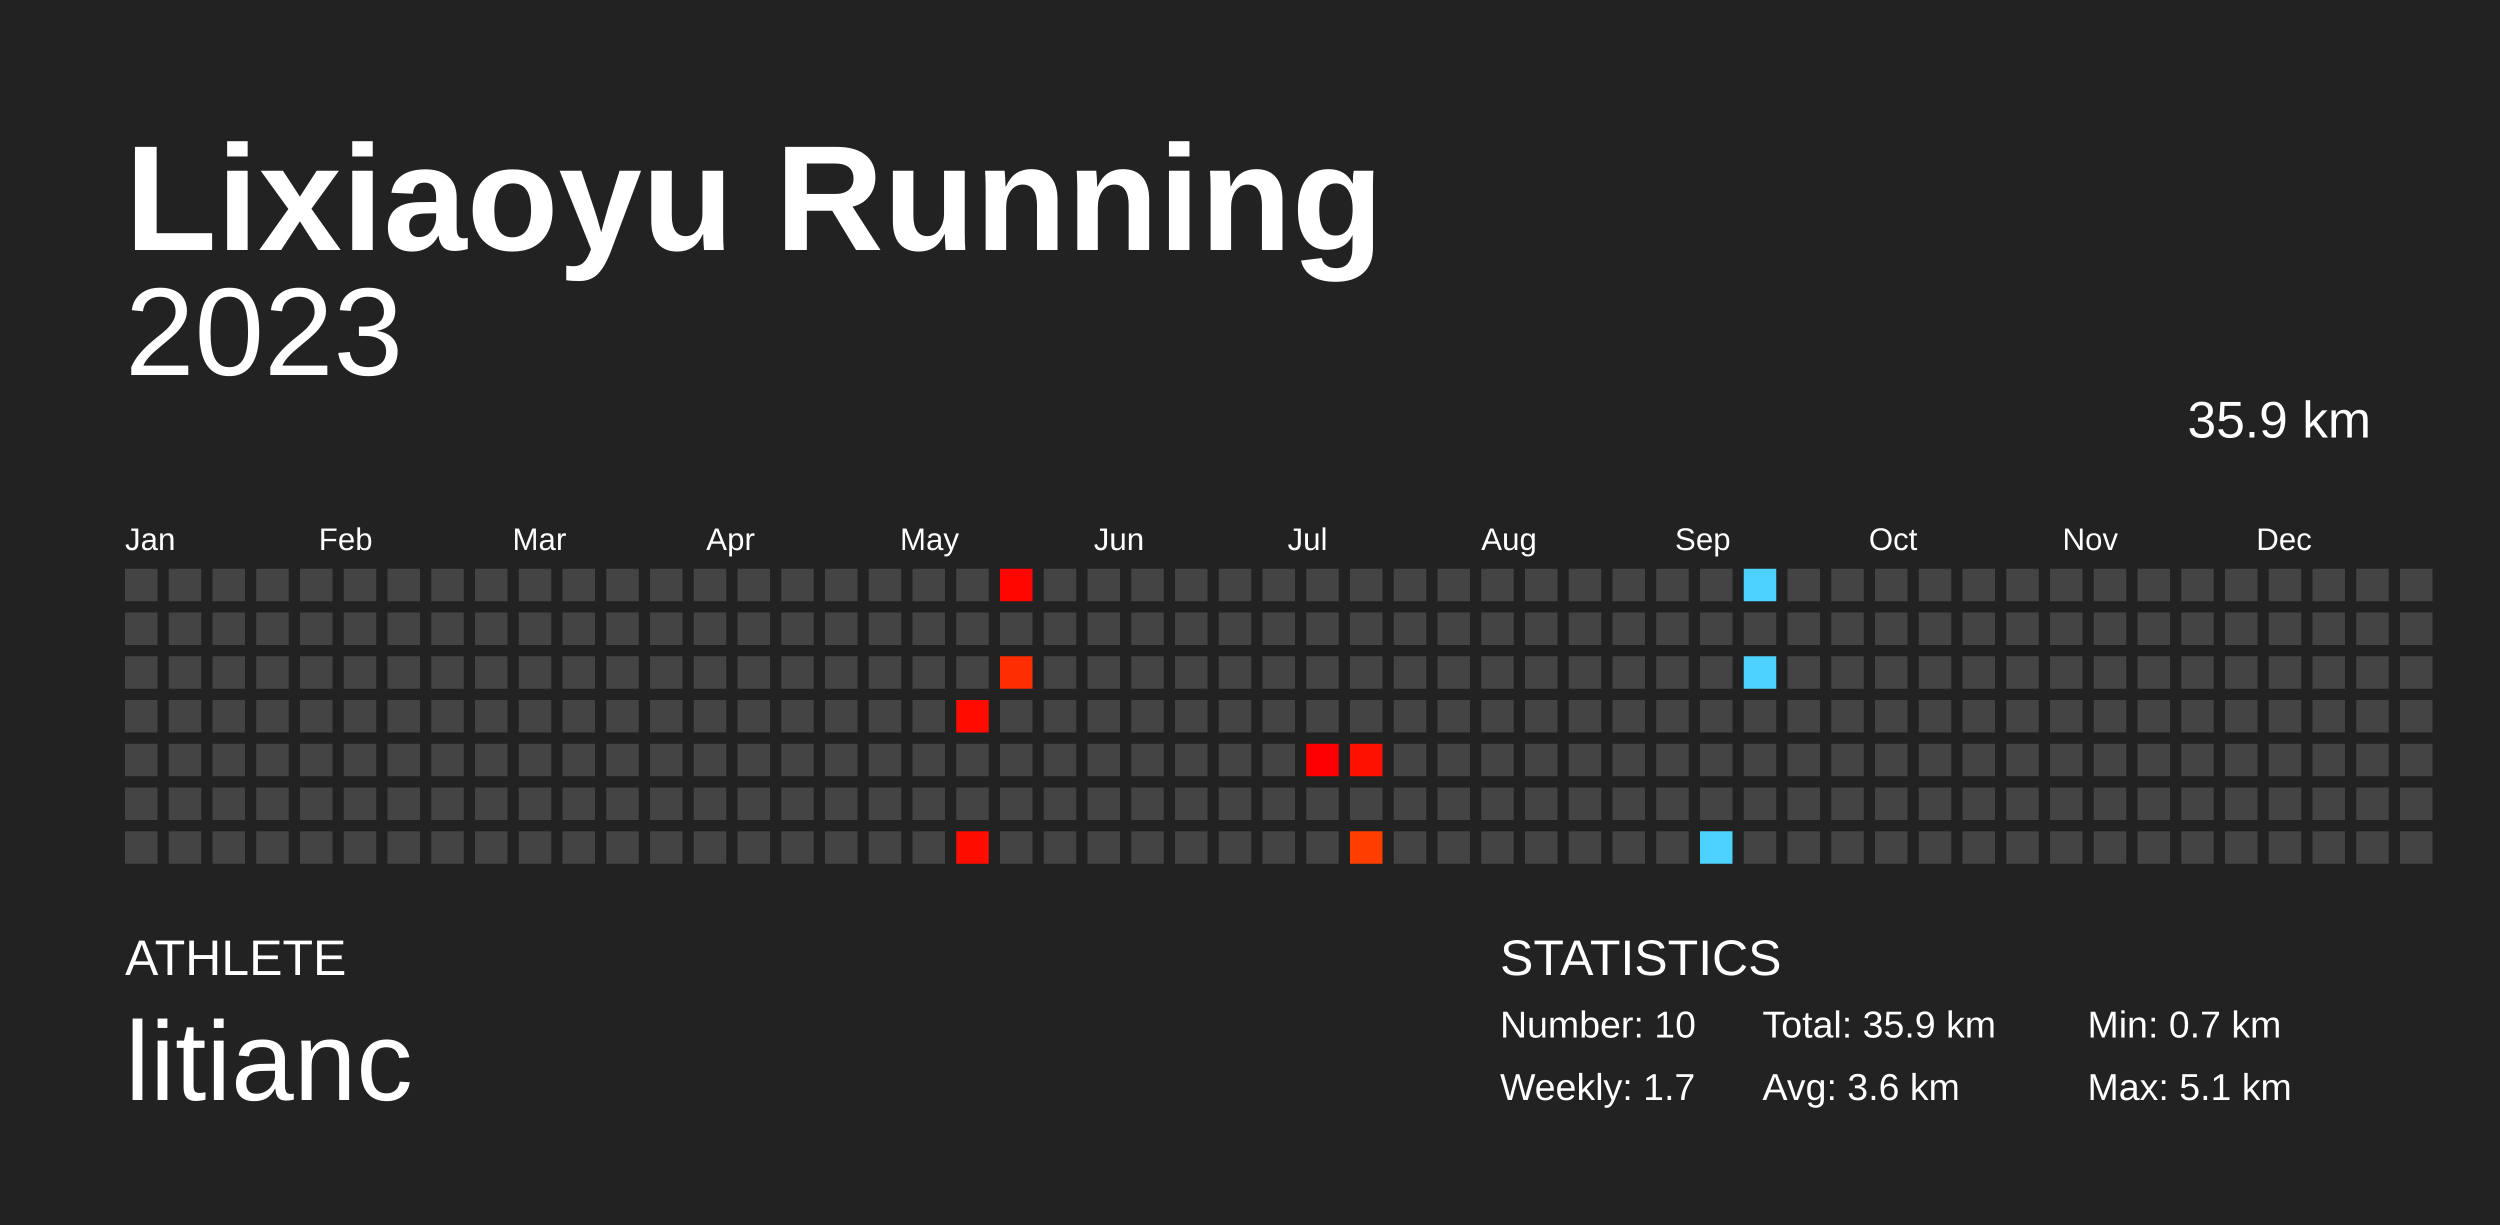
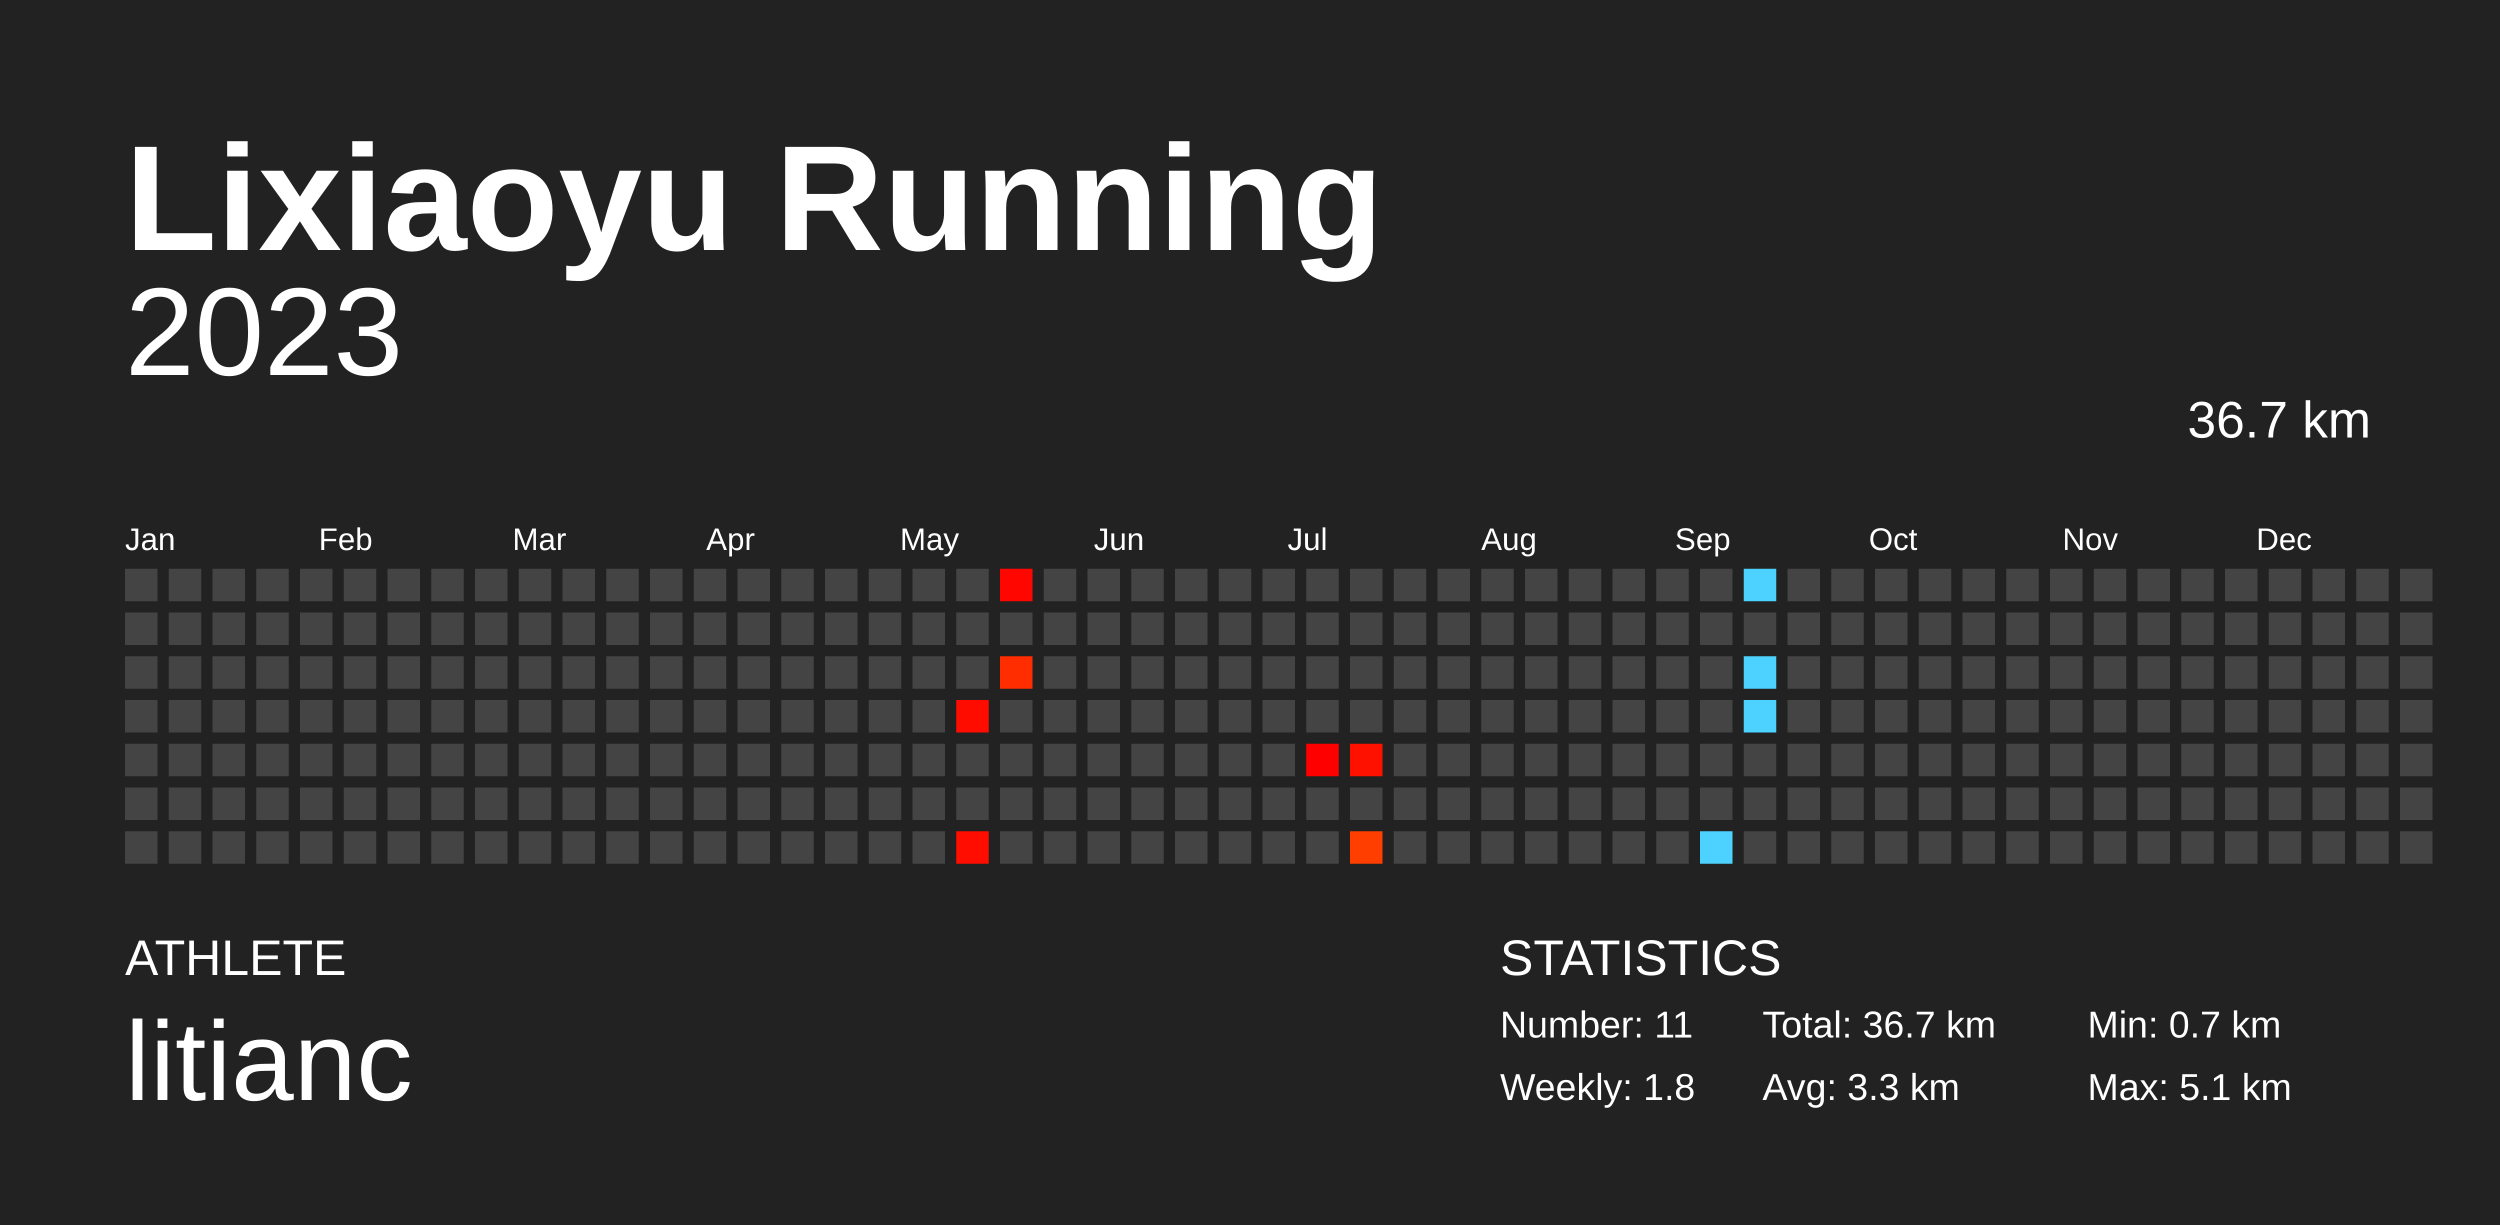
<svg xmlns="http://www.w3.org/2000/svg" baseProfile="full" height="98mm" version="1.1" viewBox="0,0,200,98" width="200mm">
  <defs />
  <rect fill="#222222" height="98" width="200" x="0" y="0" />
  <text fill="#FFFFFF" style="font-size:12px; font-family:Arial; font-weight:bold;" x="10" y="20">Lixiaoyu Running</text>
  <text fill="#FFFFFF" style="font-size:4px; font-family:Arial" x="10" y="78">ATHLETE</text>
  <text fill="#FFFFFF" style="font-size:9px; font-family:Arial" x="10" y="88">litianc</text>
  <text fill="#FFFFFF" style="font-size:4px; font-family:Arial" x="120" y="78">STATISTICS</text>
-   <text fill="#FFFFFF" style="font-size:3px; font-family:Arial" x="120" y="83">Number: 10</text>
-   <text fill="#FFFFFF" style="font-size:3px; font-family:Arial" x="120" y="88">Weekly: 1.7</text>
-   <text fill="#FFFFFF" style="font-size:3px; font-family:Arial" x="141" y="83">Total: 35.9 km</text>
-   <text fill="#FFFFFF" style="font-size:3px; font-family:Arial" x="141" y="88">Avg: 3.6 km</text>
+   <text fill="#FFFFFF" style="font-size:3px; font-family:Arial" x="120" y="83">Number: 11</text>
+   <text fill="#FFFFFF" style="font-size:3px; font-family:Arial" x="120" y="88">Weekly: 1.8</text>
+   <text fill="#FFFFFF" style="font-size:3px; font-family:Arial" x="141" y="83">Total: 36.7 km</text>
+   <text fill="#FFFFFF" style="font-size:3px; font-family:Arial" x="141" y="88">Avg: 3.3 km</text>
  <text fill="#FFFFFF" style="font-size:3px; font-family:Arial" x="167" y="83">Min: 0.7 km</text>
  <text fill="#FFFFFF" style="font-size:3px; font-family:Arial" x="167" y="88">Max: 5.1 km</text>
  <text alignment-baseline="hanging" fill="#FFFFFF" style="font-size:10.0px; font-family:Arial;" x="10" y="30">2023</text>
-   <text alignment-baseline="hanging" fill="#FFFFFF" style="font-size:4.125px; font-family:Arial;" x="175" y="35">35.9 km</text>
+   <text alignment-baseline="hanging" fill="#FFFFFF" style="font-size:4.125px; font-family:Arial;" x="175" y="35">36.7 km</text>
  <text fill="#FFFFFF" style="font-size:2.5px; font-family:Arial" x="10.0" y="44">Jan</text>
  <text fill="#FFFFFF" style="font-size:2.5px; font-family:Arial" x="25.5" y="44">Feb</text>
  <text fill="#FFFFFF" style="font-size:2.5px; font-family:Arial" x="41.0" y="44">Mar</text>
  <text fill="#FFFFFF" style="font-size:2.5px; font-family:Arial" x="56.5" y="44">Apr</text>
  <text fill="#FFFFFF" style="font-size:2.5px; font-family:Arial" x="72.0" y="44">May</text>
  <text fill="#FFFFFF" style="font-size:2.5px; font-family:Arial" x="87.5" y="44">Jun</text>
  <text fill="#FFFFFF" style="font-size:2.5px; font-family:Arial" x="103.0" y="44">Jul</text>
  <text fill="#FFFFFF" style="font-size:2.5px; font-family:Arial" x="118.5" y="44">Aug</text>
  <text fill="#FFFFFF" style="font-size:2.5px; font-family:Arial" x="134.0" y="44">Sep</text>
  <text fill="#FFFFFF" style="font-size:2.5px; font-family:Arial" x="149.5" y="44">Oct</text>
  <text fill="#FFFFFF" style="font-size:2.5px; font-family:Arial" x="165.0" y="44">Nov</text>
  <text fill="#FFFFFF" style="font-size:2.5px; font-family:Arial" x="180.5" y="44">Dec</text>
  <rect fill="#444444" height="2.6" width="2.6" x="10.0" y="45.5" />
  <rect fill="#444444" height="2.6" width="2.6" x="10.0" y="49.0" />
  <rect fill="#444444" height="2.6" width="2.6" x="10.0" y="52.5" />
  <rect fill="#444444" height="2.6" width="2.6" x="10.0" y="56.0" />
  <rect fill="#444444" height="2.6" width="2.6" x="10.0" y="59.5" />
  <rect fill="#444444" height="2.6" width="2.6" x="10.0" y="63.0" />
  <rect fill="#444444" height="2.6" width="2.6" x="10.0" y="66.5" />
  <rect fill="#444444" height="2.6" width="2.6" x="13.5" y="45.5" />
  <rect fill="#444444" height="2.6" width="2.6" x="13.5" y="49.0" />
  <rect fill="#444444" height="2.6" width="2.6" x="13.5" y="52.5" />
  <rect fill="#444444" height="2.6" width="2.6" x="13.5" y="56.0" />
  <rect fill="#444444" height="2.6" width="2.6" x="13.5" y="59.5" />
  <rect fill="#444444" height="2.6" width="2.6" x="13.5" y="63.0" />
  <rect fill="#444444" height="2.6" width="2.6" x="13.5" y="66.5" />
  <rect fill="#444444" height="2.6" width="2.6" x="17.0" y="45.5" />
  <rect fill="#444444" height="2.6" width="2.6" x="17.0" y="49.0" />
  <rect fill="#444444" height="2.6" width="2.6" x="17.0" y="52.5" />
  <rect fill="#444444" height="2.6" width="2.6" x="17.0" y="56.0" />
  <rect fill="#444444" height="2.6" width="2.6" x="17.0" y="59.5" />
  <rect fill="#444444" height="2.6" width="2.6" x="17.0" y="63.0" />
  <rect fill="#444444" height="2.6" width="2.6" x="17.0" y="66.5" />
  <rect fill="#444444" height="2.6" width="2.6" x="20.5" y="45.5" />
  <rect fill="#444444" height="2.6" width="2.6" x="20.5" y="49.0" />
  <rect fill="#444444" height="2.6" width="2.6" x="20.5" y="52.5" />
  <rect fill="#444444" height="2.6" width="2.6" x="20.5" y="56.0" />
  <rect fill="#444444" height="2.6" width="2.6" x="20.5" y="59.5" />
  <rect fill="#444444" height="2.6" width="2.6" x="20.5" y="63.0" />
  <rect fill="#444444" height="2.6" width="2.6" x="20.5" y="66.5" />
  <rect fill="#444444" height="2.6" width="2.6" x="24.0" y="45.5" />
  <rect fill="#444444" height="2.6" width="2.6" x="24.0" y="49.0" />
  <rect fill="#444444" height="2.6" width="2.6" x="24.0" y="52.5" />
  <rect fill="#444444" height="2.6" width="2.6" x="24.0" y="56.0" />
  <rect fill="#444444" height="2.6" width="2.6" x="24.0" y="59.5" />
  <rect fill="#444444" height="2.6" width="2.6" x="24.0" y="63.0" />
  <rect fill="#444444" height="2.6" width="2.6" x="24.0" y="66.5" />
  <rect fill="#444444" height="2.6" width="2.6" x="27.5" y="45.5" />
  <rect fill="#444444" height="2.6" width="2.6" x="27.5" y="49.0" />
  <rect fill="#444444" height="2.6" width="2.6" x="27.5" y="52.5" />
  <rect fill="#444444" height="2.6" width="2.6" x="27.5" y="56.0" />
  <rect fill="#444444" height="2.6" width="2.6" x="27.5" y="59.5" />
  <rect fill="#444444" height="2.6" width="2.6" x="27.5" y="63.0" />
  <rect fill="#444444" height="2.6" width="2.6" x="27.5" y="66.5" />
  <rect fill="#444444" height="2.6" width="2.6" x="31.0" y="45.5" />
  <rect fill="#444444" height="2.6" width="2.6" x="31.0" y="49.0" />
  <rect fill="#444444" height="2.6" width="2.6" x="31.0" y="52.5" />
  <rect fill="#444444" height="2.6" width="2.6" x="31.0" y="56.0" />
  <rect fill="#444444" height="2.6" width="2.6" x="31.0" y="59.5" />
  <rect fill="#444444" height="2.6" width="2.6" x="31.0" y="63.0" />
  <rect fill="#444444" height="2.6" width="2.6" x="31.0" y="66.5" />
  <rect fill="#444444" height="2.6" width="2.6" x="34.5" y="45.5" />
  <rect fill="#444444" height="2.6" width="2.6" x="34.5" y="49.0" />
  <rect fill="#444444" height="2.6" width="2.6" x="34.5" y="52.5" />
  <rect fill="#444444" height="2.6" width="2.6" x="34.5" y="56.0" />
  <rect fill="#444444" height="2.6" width="2.6" x="34.5" y="59.5" />
  <rect fill="#444444" height="2.6" width="2.6" x="34.5" y="63.0" />
  <rect fill="#444444" height="2.6" width="2.6" x="34.5" y="66.5" />
  <rect fill="#444444" height="2.6" width="2.6" x="38.0" y="45.5" />
  <rect fill="#444444" height="2.6" width="2.6" x="38.0" y="49.0" />
  <rect fill="#444444" height="2.6" width="2.6" x="38.0" y="52.5" />
  <rect fill="#444444" height="2.6" width="2.6" x="38.0" y="56.0" />
  <rect fill="#444444" height="2.6" width="2.6" x="38.0" y="59.5" />
  <rect fill="#444444" height="2.6" width="2.6" x="38.0" y="63.0" />
  <rect fill="#444444" height="2.6" width="2.6" x="38.0" y="66.5" />
  <rect fill="#444444" height="2.6" width="2.6" x="41.5" y="45.5" />
  <rect fill="#444444" height="2.6" width="2.6" x="41.5" y="49.0" />
  <rect fill="#444444" height="2.6" width="2.6" x="41.5" y="52.5" />
  <rect fill="#444444" height="2.6" width="2.6" x="41.5" y="56.0" />
  <rect fill="#444444" height="2.6" width="2.6" x="41.5" y="59.5" />
  <rect fill="#444444" height="2.6" width="2.6" x="41.5" y="63.0" />
  <rect fill="#444444" height="2.6" width="2.6" x="41.5" y="66.5" />
  <rect fill="#444444" height="2.6" width="2.6" x="45.0" y="45.5" />
  <rect fill="#444444" height="2.6" width="2.6" x="45.0" y="49.0" />
  <rect fill="#444444" height="2.6" width="2.6" x="45.0" y="52.5" />
  <rect fill="#444444" height="2.6" width="2.6" x="45.0" y="56.0" />
  <rect fill="#444444" height="2.6" width="2.6" x="45.0" y="59.5" />
  <rect fill="#444444" height="2.6" width="2.6" x="45.0" y="63.0" />
  <rect fill="#444444" height="2.6" width="2.6" x="45.0" y="66.5" />
  <rect fill="#444444" height="2.6" width="2.6" x="48.5" y="45.5" />
  <rect fill="#444444" height="2.6" width="2.6" x="48.5" y="49.0" />
  <rect fill="#444444" height="2.6" width="2.6" x="48.5" y="52.5" />
  <rect fill="#444444" height="2.6" width="2.6" x="48.5" y="56.0" />
  <rect fill="#444444" height="2.6" width="2.6" x="48.5" y="59.5" />
  <rect fill="#444444" height="2.6" width="2.6" x="48.5" y="63.0" />
  <rect fill="#444444" height="2.6" width="2.6" x="48.5" y="66.5" />
  <rect fill="#444444" height="2.6" width="2.6" x="52.0" y="45.5" />
  <rect fill="#444444" height="2.6" width="2.6" x="52.0" y="49.0" />
  <rect fill="#444444" height="2.6" width="2.6" x="52.0" y="52.5" />
  <rect fill="#444444" height="2.6" width="2.6" x="52.0" y="56.0" />
  <rect fill="#444444" height="2.6" width="2.6" x="52.0" y="59.5" />
  <rect fill="#444444" height="2.6" width="2.6" x="52.0" y="63.0" />
  <rect fill="#444444" height="2.6" width="2.6" x="52.0" y="66.5" />
  <rect fill="#444444" height="2.6" width="2.6" x="55.5" y="45.5" />
  <rect fill="#444444" height="2.6" width="2.6" x="55.5" y="49.0" />
  <rect fill="#444444" height="2.6" width="2.6" x="55.5" y="52.5" />
  <rect fill="#444444" height="2.6" width="2.6" x="55.5" y="56.0" />
  <rect fill="#444444" height="2.6" width="2.6" x="55.5" y="59.5" />
  <rect fill="#444444" height="2.6" width="2.6" x="55.5" y="63.0" />
  <rect fill="#444444" height="2.6" width="2.6" x="55.5" y="66.5" />
  <rect fill="#444444" height="2.6" width="2.6" x="59.0" y="45.5" />
  <rect fill="#444444" height="2.6" width="2.6" x="59.0" y="49.0" />
  <rect fill="#444444" height="2.6" width="2.6" x="59.0" y="52.5" />
  <rect fill="#444444" height="2.6" width="2.6" x="59.0" y="56.0" />
  <rect fill="#444444" height="2.6" width="2.6" x="59.0" y="59.5" />
  <rect fill="#444444" height="2.6" width="2.6" x="59.0" y="63.0" />
  <rect fill="#444444" height="2.6" width="2.6" x="59.0" y="66.5" />
  <rect fill="#444444" height="2.6" width="2.6" x="62.5" y="45.5" />
  <rect fill="#444444" height="2.6" width="2.6" x="62.5" y="49.0" />
  <rect fill="#444444" height="2.6" width="2.6" x="62.5" y="52.5" />
  <rect fill="#444444" height="2.6" width="2.6" x="62.5" y="56.0" />
  <rect fill="#444444" height="2.6" width="2.6" x="62.5" y="59.5" />
  <rect fill="#444444" height="2.6" width="2.6" x="62.5" y="63.0" />
  <rect fill="#444444" height="2.6" width="2.6" x="62.5" y="66.5" />
  <rect fill="#444444" height="2.6" width="2.6" x="66.0" y="45.5" />
  <rect fill="#444444" height="2.6" width="2.6" x="66.0" y="49.0" />
  <rect fill="#444444" height="2.6" width="2.6" x="66.0" y="52.5" />
  <rect fill="#444444" height="2.6" width="2.6" x="66.0" y="56.0" />
  <rect fill="#444444" height="2.6" width="2.6" x="66.0" y="59.5" />
  <rect fill="#444444" height="2.6" width="2.6" x="66.0" y="63.0" />
  <rect fill="#444444" height="2.6" width="2.6" x="66.0" y="66.5" />
  <rect fill="#444444" height="2.6" width="2.6" x="69.5" y="45.5" />
  <rect fill="#444444" height="2.6" width="2.6" x="69.5" y="49.0" />
  <rect fill="#444444" height="2.6" width="2.6" x="69.5" y="52.5" />
  <rect fill="#444444" height="2.6" width="2.6" x="69.5" y="56.0" />
  <rect fill="#444444" height="2.6" width="2.6" x="69.5" y="59.5" />
  <rect fill="#444444" height="2.6" width="2.6" x="69.5" y="63.0" />
  <rect fill="#444444" height="2.6" width="2.6" x="69.5" y="66.5" />
  <rect fill="#444444" height="2.6" width="2.6" x="73.0" y="45.5" />
  <rect fill="#444444" height="2.6" width="2.6" x="73.0" y="49.0" />
  <rect fill="#444444" height="2.6" width="2.6" x="73.0" y="52.5" />
  <rect fill="#444444" height="2.6" width="2.6" x="73.0" y="56.0" />
  <rect fill="#444444" height="2.6" width="2.6" x="73.0" y="59.5" />
  <rect fill="#444444" height="2.6" width="2.6" x="73.0" y="63.0" />
  <rect fill="#444444" height="2.6" width="2.6" x="73.0" y="66.5" />
  <rect fill="#444444" height="2.6" width="2.6" x="76.5" y="45.5" />
  <rect fill="#444444" height="2.6" width="2.6" x="76.5" y="49.0" />
  <rect fill="#444444" height="2.6" width="2.6" x="76.5" y="52.5" />
  <rect fill="#ff0c00" height="2.6" width="2.6" x="76.5" y="56.0" />
  <rect fill="#444444" height="2.6" width="2.6" x="76.5" y="59.5" />
  <rect fill="#444444" height="2.6" width="2.6" x="76.5" y="63.0" />
  <rect fill="#ff0d00" height="2.6" width="2.6" x="76.5" y="66.5" />
  <rect fill="#ff0700" height="2.6" width="2.6" x="80.0" y="45.5" />
  <rect fill="#444444" height="2.6" width="2.6" x="80.0" y="49.0" />
  <rect fill="#ff2d00" height="2.6" width="2.6" x="80.0" y="52.5" />
  <rect fill="#444444" height="2.6" width="2.6" x="80.0" y="56.0" />
  <rect fill="#444444" height="2.6" width="2.6" x="80.0" y="59.5" />
  <rect fill="#444444" height="2.6" width="2.6" x="80.0" y="63.0" />
  <rect fill="#444444" height="2.6" width="2.6" x="80.0" y="66.5" />
  <rect fill="#444444" height="2.6" width="2.6" x="83.5" y="45.5" />
  <rect fill="#444444" height="2.6" width="2.6" x="83.5" y="49.0" />
  <rect fill="#444444" height="2.6" width="2.6" x="83.5" y="52.5" />
  <rect fill="#444444" height="2.6" width="2.6" x="83.5" y="56.0" />
  <rect fill="#444444" height="2.6" width="2.6" x="83.5" y="59.5" />
  <rect fill="#444444" height="2.6" width="2.6" x="83.5" y="63.0" />
  <rect fill="#444444" height="2.6" width="2.6" x="83.5" y="66.5" />
  <rect fill="#444444" height="2.6" width="2.6" x="87.0" y="45.5" />
  <rect fill="#444444" height="2.6" width="2.6" x="87.0" y="49.0" />
  <rect fill="#444444" height="2.6" width="2.6" x="87.0" y="52.5" />
  <rect fill="#444444" height="2.6" width="2.6" x="87.0" y="56.0" />
  <rect fill="#444444" height="2.6" width="2.6" x="87.0" y="59.5" />
  <rect fill="#444444" height="2.6" width="2.6" x="87.0" y="63.0" />
  <rect fill="#444444" height="2.6" width="2.6" x="87.0" y="66.5" />
  <rect fill="#444444" height="2.6" width="2.6" x="90.5" y="45.5" />
  <rect fill="#444444" height="2.6" width="2.6" x="90.5" y="49.0" />
  <rect fill="#444444" height="2.6" width="2.6" x="90.5" y="52.5" />
  <rect fill="#444444" height="2.6" width="2.6" x="90.5" y="56.0" />
  <rect fill="#444444" height="2.6" width="2.6" x="90.5" y="59.5" />
  <rect fill="#444444" height="2.6" width="2.6" x="90.5" y="63.0" />
  <rect fill="#444444" height="2.6" width="2.6" x="90.5" y="66.5" />
  <rect fill="#444444" height="2.6" width="2.6" x="94.0" y="45.5" />
  <rect fill="#444444" height="2.6" width="2.6" x="94.0" y="49.0" />
  <rect fill="#444444" height="2.6" width="2.6" x="94.0" y="52.5" />
  <rect fill="#444444" height="2.6" width="2.6" x="94.0" y="56.0" />
  <rect fill="#444444" height="2.6" width="2.6" x="94.0" y="59.5" />
  <rect fill="#444444" height="2.6" width="2.6" x="94.0" y="63.0" />
  <rect fill="#444444" height="2.6" width="2.6" x="94.0" y="66.5" />
  <rect fill="#444444" height="2.6" width="2.6" x="97.5" y="45.5" />
  <rect fill="#444444" height="2.6" width="2.6" x="97.5" y="49.0" />
  <rect fill="#444444" height="2.6" width="2.6" x="97.5" y="52.5" />
  <rect fill="#444444" height="2.6" width="2.6" x="97.5" y="56.0" />
  <rect fill="#444444" height="2.6" width="2.6" x="97.5" y="59.5" />
  <rect fill="#444444" height="2.6" width="2.6" x="97.5" y="63.0" />
  <rect fill="#444444" height="2.6" width="2.6" x="97.5" y="66.5" />
  <rect fill="#444444" height="2.6" width="2.6" x="101.0" y="45.5" />
  <rect fill="#444444" height="2.6" width="2.6" x="101.0" y="49.0" />
  <rect fill="#444444" height="2.6" width="2.6" x="101.0" y="52.5" />
  <rect fill="#444444" height="2.6" width="2.6" x="101.0" y="56.0" />
  <rect fill="#444444" height="2.6" width="2.6" x="101.0" y="59.5" />
  <rect fill="#444444" height="2.6" width="2.6" x="101.0" y="63.0" />
  <rect fill="#444444" height="2.6" width="2.6" x="101.0" y="66.5" />
  <rect fill="#444444" height="2.6" width="2.6" x="104.5" y="45.5" />
  <rect fill="#444444" height="2.6" width="2.6" x="104.5" y="49.0" />
  <rect fill="#444444" height="2.6" width="2.6" x="104.5" y="52.5" />
  <rect fill="#444444" height="2.6" width="2.6" x="104.5" y="56.0" />
  <rect fill="#ff0000" height="2.6" width="2.6" x="104.5" y="59.5" />
  <rect fill="#444444" height="2.6" width="2.6" x="104.5" y="63.0" />
  <rect fill="#444444" height="2.6" width="2.6" x="104.5" y="66.5" />
  <rect fill="#444444" height="2.6" width="2.6" x="108.0" y="45.5" />
  <rect fill="#444444" height="2.6" width="2.6" x="108.0" y="49.0" />
  <rect fill="#444444" height="2.6" width="2.6" x="108.0" y="52.5" />
  <rect fill="#444444" height="2.6" width="2.6" x="108.0" y="56.0" />
  <rect fill="#ff1100" height="2.6" width="2.6" x="108.0" y="59.5" />
  <rect fill="#444444" height="2.6" width="2.6" x="108.0" y="63.0" />
  <rect fill="#ff3e00" height="2.6" width="2.6" x="108.0" y="66.5" />
  <rect fill="#444444" height="2.6" width="2.6" x="111.5" y="45.5" />
  <rect fill="#444444" height="2.6" width="2.6" x="111.5" y="49.0" />
  <rect fill="#444444" height="2.6" width="2.6" x="111.5" y="52.5" />
  <rect fill="#444444" height="2.6" width="2.6" x="111.5" y="56.0" />
  <rect fill="#444444" height="2.6" width="2.6" x="111.5" y="59.5" />
  <rect fill="#444444" height="2.6" width="2.6" x="111.5" y="63.0" />
  <rect fill="#444444" height="2.6" width="2.6" x="111.5" y="66.5" />
  <rect fill="#444444" height="2.6" width="2.6" x="115.0" y="45.5" />
  <rect fill="#444444" height="2.6" width="2.6" x="115.0" y="49.0" />
  <rect fill="#444444" height="2.6" width="2.6" x="115.0" y="52.5" />
  <rect fill="#444444" height="2.6" width="2.6" x="115.0" y="56.0" />
  <rect fill="#444444" height="2.6" width="2.6" x="115.0" y="59.5" />
  <rect fill="#444444" height="2.6" width="2.6" x="115.0" y="63.0" />
  <rect fill="#444444" height="2.6" width="2.6" x="115.0" y="66.5" />
  <rect fill="#444444" height="2.6" width="2.6" x="118.5" y="45.5" />
  <rect fill="#444444" height="2.6" width="2.6" x="118.5" y="49.0" />
  <rect fill="#444444" height="2.6" width="2.6" x="118.5" y="52.5" />
  <rect fill="#444444" height="2.6" width="2.6" x="118.5" y="56.0" />
  <rect fill="#444444" height="2.6" width="2.6" x="118.5" y="59.5" />
  <rect fill="#444444" height="2.6" width="2.6" x="118.5" y="63.0" />
  <rect fill="#444444" height="2.6" width="2.6" x="118.5" y="66.5" />
  <rect fill="#444444" height="2.6" width="2.6" x="122.0" y="45.5" />
  <rect fill="#444444" height="2.6" width="2.6" x="122.0" y="49.0" />
  <rect fill="#444444" height="2.6" width="2.6" x="122.0" y="52.5" />
  <rect fill="#444444" height="2.6" width="2.6" x="122.0" y="56.0" />
  <rect fill="#444444" height="2.6" width="2.6" x="122.0" y="59.5" />
  <rect fill="#444444" height="2.6" width="2.6" x="122.0" y="63.0" />
  <rect fill="#444444" height="2.6" width="2.6" x="122.0" y="66.5" />
  <rect fill="#444444" height="2.6" width="2.6" x="125.5" y="45.5" />
  <rect fill="#444444" height="2.6" width="2.6" x="125.5" y="49.0" />
  <rect fill="#444444" height="2.6" width="2.6" x="125.5" y="52.5" />
  <rect fill="#444444" height="2.6" width="2.6" x="125.5" y="56.0" />
  <rect fill="#444444" height="2.6" width="2.6" x="125.5" y="59.5" />
  <rect fill="#444444" height="2.6" width="2.6" x="125.5" y="63.0" />
  <rect fill="#444444" height="2.6" width="2.6" x="125.5" y="66.5" />
  <rect fill="#444444" height="2.6" width="2.6" x="129.0" y="45.5" />
  <rect fill="#444444" height="2.6" width="2.6" x="129.0" y="49.0" />
  <rect fill="#444444" height="2.6" width="2.6" x="129.0" y="52.5" />
  <rect fill="#444444" height="2.6" width="2.6" x="129.0" y="56.0" />
  <rect fill="#444444" height="2.6" width="2.6" x="129.0" y="59.5" />
  <rect fill="#444444" height="2.6" width="2.6" x="129.0" y="63.0" />
  <rect fill="#444444" height="2.6" width="2.6" x="129.0" y="66.5" />
  <rect fill="#444444" height="2.6" width="2.6" x="132.5" y="45.5" />
  <rect fill="#444444" height="2.6" width="2.6" x="132.5" y="49.0" />
  <rect fill="#444444" height="2.6" width="2.6" x="132.5" y="52.5" />
  <rect fill="#444444" height="2.6" width="2.6" x="132.5" y="56.0" />
  <rect fill="#444444" height="2.6" width="2.6" x="132.5" y="59.5" />
  <rect fill="#444444" height="2.6" width="2.6" x="132.5" y="63.0" />
  <rect fill="#444444" height="2.6" width="2.6" x="132.5" y="66.5" />
  <rect fill="#444444" height="2.6" width="2.6" x="136.0" y="45.5" />
  <rect fill="#444444" height="2.6" width="2.6" x="136.0" y="49.0" />
  <rect fill="#444444" height="2.6" width="2.6" x="136.0" y="52.5" />
  <rect fill="#444444" height="2.6" width="2.6" x="136.0" y="56.0" />
  <rect fill="#444444" height="2.6" width="2.6" x="136.0" y="59.5" />
  <rect fill="#444444" height="2.6" width="2.6" x="136.0" y="63.0" />
  <rect fill="#4dd2ff" height="2.6" width="2.6" x="136.0" y="66.5" />
  <rect fill="#4dd2ff" height="2.6" width="2.6" x="139.5" y="45.5" />
  <rect fill="#444444" height="2.6" width="2.6" x="139.5" y="49.0" />
  <rect fill="#4dd2ff" height="2.6" width="2.6" x="139.5" y="52.5" />
-   <rect fill="#444444" height="2.6" width="2.6" x="139.5" y="56.0" />
+   <rect fill="#4dd2ff" height="2.6" width="2.6" x="139.5" y="56.0" />
  <rect fill="#444444" height="2.6" width="2.6" x="139.5" y="59.5" />
  <rect fill="#444444" height="2.6" width="2.6" x="139.5" y="63.0" />
  <rect fill="#444444" height="2.6" width="2.6" x="139.5" y="66.5" />
  <rect fill="#444444" height="2.6" width="2.6" x="143.0" y="45.5" />
  <rect fill="#444444" height="2.6" width="2.6" x="143.0" y="49.0" />
  <rect fill="#444444" height="2.6" width="2.6" x="143.0" y="52.5" />
  <rect fill="#444444" height="2.6" width="2.6" x="143.0" y="56.0" />
  <rect fill="#444444" height="2.6" width="2.6" x="143.0" y="59.5" />
  <rect fill="#444444" height="2.6" width="2.6" x="143.0" y="63.0" />
  <rect fill="#444444" height="2.6" width="2.6" x="143.0" y="66.5" />
  <rect fill="#444444" height="2.6" width="2.6" x="146.5" y="45.5" />
  <rect fill="#444444" height="2.6" width="2.6" x="146.5" y="49.0" />
  <rect fill="#444444" height="2.6" width="2.6" x="146.5" y="52.5" />
  <rect fill="#444444" height="2.6" width="2.6" x="146.5" y="56.0" />
  <rect fill="#444444" height="2.6" width="2.6" x="146.5" y="59.5" />
  <rect fill="#444444" height="2.6" width="2.6" x="146.5" y="63.0" />
  <rect fill="#444444" height="2.6" width="2.6" x="146.5" y="66.5" />
  <rect fill="#444444" height="2.6" width="2.6" x="150.0" y="45.5" />
  <rect fill="#444444" height="2.6" width="2.6" x="150.0" y="49.0" />
  <rect fill="#444444" height="2.6" width="2.6" x="150.0" y="52.5" />
  <rect fill="#444444" height="2.6" width="2.6" x="150.0" y="56.0" />
  <rect fill="#444444" height="2.6" width="2.6" x="150.0" y="59.5" />
  <rect fill="#444444" height="2.6" width="2.6" x="150.0" y="63.0" />
  <rect fill="#444444" height="2.6" width="2.6" x="150.0" y="66.5" />
  <rect fill="#444444" height="2.6" width="2.6" x="153.5" y="45.5" />
  <rect fill="#444444" height="2.6" width="2.6" x="153.5" y="49.0" />
  <rect fill="#444444" height="2.6" width="2.6" x="153.5" y="52.5" />
  <rect fill="#444444" height="2.6" width="2.6" x="153.5" y="56.0" />
  <rect fill="#444444" height="2.6" width="2.6" x="153.5" y="59.5" />
  <rect fill="#444444" height="2.6" width="2.6" x="153.5" y="63.0" />
  <rect fill="#444444" height="2.6" width="2.6" x="153.5" y="66.5" />
  <rect fill="#444444" height="2.6" width="2.6" x="157.0" y="45.5" />
  <rect fill="#444444" height="2.6" width="2.6" x="157.0" y="49.0" />
  <rect fill="#444444" height="2.6" width="2.6" x="157.0" y="52.5" />
  <rect fill="#444444" height="2.6" width="2.6" x="157.0" y="56.0" />
  <rect fill="#444444" height="2.6" width="2.6" x="157.0" y="59.5" />
  <rect fill="#444444" height="2.6" width="2.6" x="157.0" y="63.0" />
  <rect fill="#444444" height="2.6" width="2.6" x="157.0" y="66.5" />
  <rect fill="#444444" height="2.6" width="2.6" x="160.5" y="45.5" />
  <rect fill="#444444" height="2.6" width="2.6" x="160.5" y="49.0" />
  <rect fill="#444444" height="2.6" width="2.6" x="160.5" y="52.5" />
  <rect fill="#444444" height="2.6" width="2.6" x="160.5" y="56.0" />
  <rect fill="#444444" height="2.6" width="2.6" x="160.5" y="59.5" />
  <rect fill="#444444" height="2.6" width="2.6" x="160.5" y="63.0" />
  <rect fill="#444444" height="2.6" width="2.6" x="160.5" y="66.5" />
  <rect fill="#444444" height="2.6" width="2.6" x="164.0" y="45.5" />
  <rect fill="#444444" height="2.6" width="2.6" x="164.0" y="49.0" />
  <rect fill="#444444" height="2.6" width="2.6" x="164.0" y="52.5" />
  <rect fill="#444444" height="2.6" width="2.6" x="164.0" y="56.0" />
  <rect fill="#444444" height="2.6" width="2.6" x="164.0" y="59.5" />
  <rect fill="#444444" height="2.6" width="2.6" x="164.0" y="63.0" />
  <rect fill="#444444" height="2.6" width="2.6" x="164.0" y="66.5" />
  <rect fill="#444444" height="2.6" width="2.6" x="167.5" y="45.5" />
  <rect fill="#444444" height="2.6" width="2.6" x="167.5" y="49.0" />
  <rect fill="#444444" height="2.6" width="2.6" x="167.5" y="52.5" />
  <rect fill="#444444" height="2.6" width="2.6" x="167.5" y="56.0" />
  <rect fill="#444444" height="2.6" width="2.6" x="167.5" y="59.5" />
  <rect fill="#444444" height="2.6" width="2.6" x="167.5" y="63.0" />
  <rect fill="#444444" height="2.6" width="2.6" x="167.5" y="66.5" />
  <rect fill="#444444" height="2.6" width="2.6" x="171.0" y="45.5" />
  <rect fill="#444444" height="2.6" width="2.6" x="171.0" y="49.0" />
  <rect fill="#444444" height="2.6" width="2.6" x="171.0" y="52.5" />
  <rect fill="#444444" height="2.6" width="2.6" x="171.0" y="56.0" />
  <rect fill="#444444" height="2.6" width="2.6" x="171.0" y="59.5" />
  <rect fill="#444444" height="2.6" width="2.6" x="171.0" y="63.0" />
  <rect fill="#444444" height="2.6" width="2.6" x="171.0" y="66.5" />
  <rect fill="#444444" height="2.6" width="2.6" x="174.5" y="45.5" />
  <rect fill="#444444" height="2.6" width="2.6" x="174.5" y="49.0" />
  <rect fill="#444444" height="2.6" width="2.6" x="174.5" y="52.5" />
  <rect fill="#444444" height="2.6" width="2.6" x="174.5" y="56.0" />
  <rect fill="#444444" height="2.6" width="2.6" x="174.5" y="59.5" />
  <rect fill="#444444" height="2.6" width="2.6" x="174.5" y="63.0" />
  <rect fill="#444444" height="2.6" width="2.6" x="174.5" y="66.5" />
  <rect fill="#444444" height="2.6" width="2.6" x="178.0" y="45.5" />
  <rect fill="#444444" height="2.6" width="2.6" x="178.0" y="49.0" />
  <rect fill="#444444" height="2.6" width="2.6" x="178.0" y="52.5" />
  <rect fill="#444444" height="2.6" width="2.6" x="178.0" y="56.0" />
  <rect fill="#444444" height="2.6" width="2.6" x="178.0" y="59.5" />
  <rect fill="#444444" height="2.6" width="2.6" x="178.0" y="63.0" />
  <rect fill="#444444" height="2.6" width="2.6" x="178.0" y="66.5" />
  <rect fill="#444444" height="2.6" width="2.6" x="181.5" y="45.5" />
  <rect fill="#444444" height="2.6" width="2.6" x="181.5" y="49.0" />
  <rect fill="#444444" height="2.6" width="2.6" x="181.5" y="52.5" />
  <rect fill="#444444" height="2.6" width="2.6" x="181.5" y="56.0" />
  <rect fill="#444444" height="2.6" width="2.6" x="181.5" y="59.5" />
  <rect fill="#444444" height="2.6" width="2.6" x="181.5" y="63.0" />
  <rect fill="#444444" height="2.6" width="2.6" x="181.5" y="66.5" />
  <rect fill="#444444" height="2.6" width="2.6" x="185.0" y="45.5" />
  <rect fill="#444444" height="2.6" width="2.6" x="185.0" y="49.0" />
  <rect fill="#444444" height="2.6" width="2.6" x="185.0" y="52.5" />
  <rect fill="#444444" height="2.6" width="2.6" x="185.0" y="56.0" />
  <rect fill="#444444" height="2.6" width="2.6" x="185.0" y="59.5" />
  <rect fill="#444444" height="2.6" width="2.6" x="185.0" y="63.0" />
  <rect fill="#444444" height="2.6" width="2.6" x="185.0" y="66.5" />
  <rect fill="#444444" height="2.6" width="2.6" x="188.5" y="45.5" />
  <rect fill="#444444" height="2.6" width="2.6" x="188.5" y="49.0" />
  <rect fill="#444444" height="2.6" width="2.6" x="188.5" y="52.5" />
  <rect fill="#444444" height="2.6" width="2.6" x="188.5" y="56.0" />
  <rect fill="#444444" height="2.6" width="2.6" x="188.5" y="59.5" />
  <rect fill="#444444" height="2.6" width="2.6" x="188.5" y="63.0" />
  <rect fill="#444444" height="2.6" width="2.6" x="188.5" y="66.5" />
  <rect fill="#444444" height="2.6" width="2.6" x="192.0" y="45.5" />
  <rect fill="#444444" height="2.6" width="2.6" x="192.0" y="49.0" />
  <rect fill="#444444" height="2.6" width="2.6" x="192.0" y="52.5" />
  <rect fill="#444444" height="2.6" width="2.6" x="192.0" y="56.0" />
  <rect fill="#444444" height="2.6" width="2.6" x="192.0" y="59.5" />
  <rect fill="#444444" height="2.6" width="2.6" x="192.0" y="63.0" />
  <rect fill="#444444" height="2.6" width="2.6" x="192.0" y="66.5" />
</svg>
